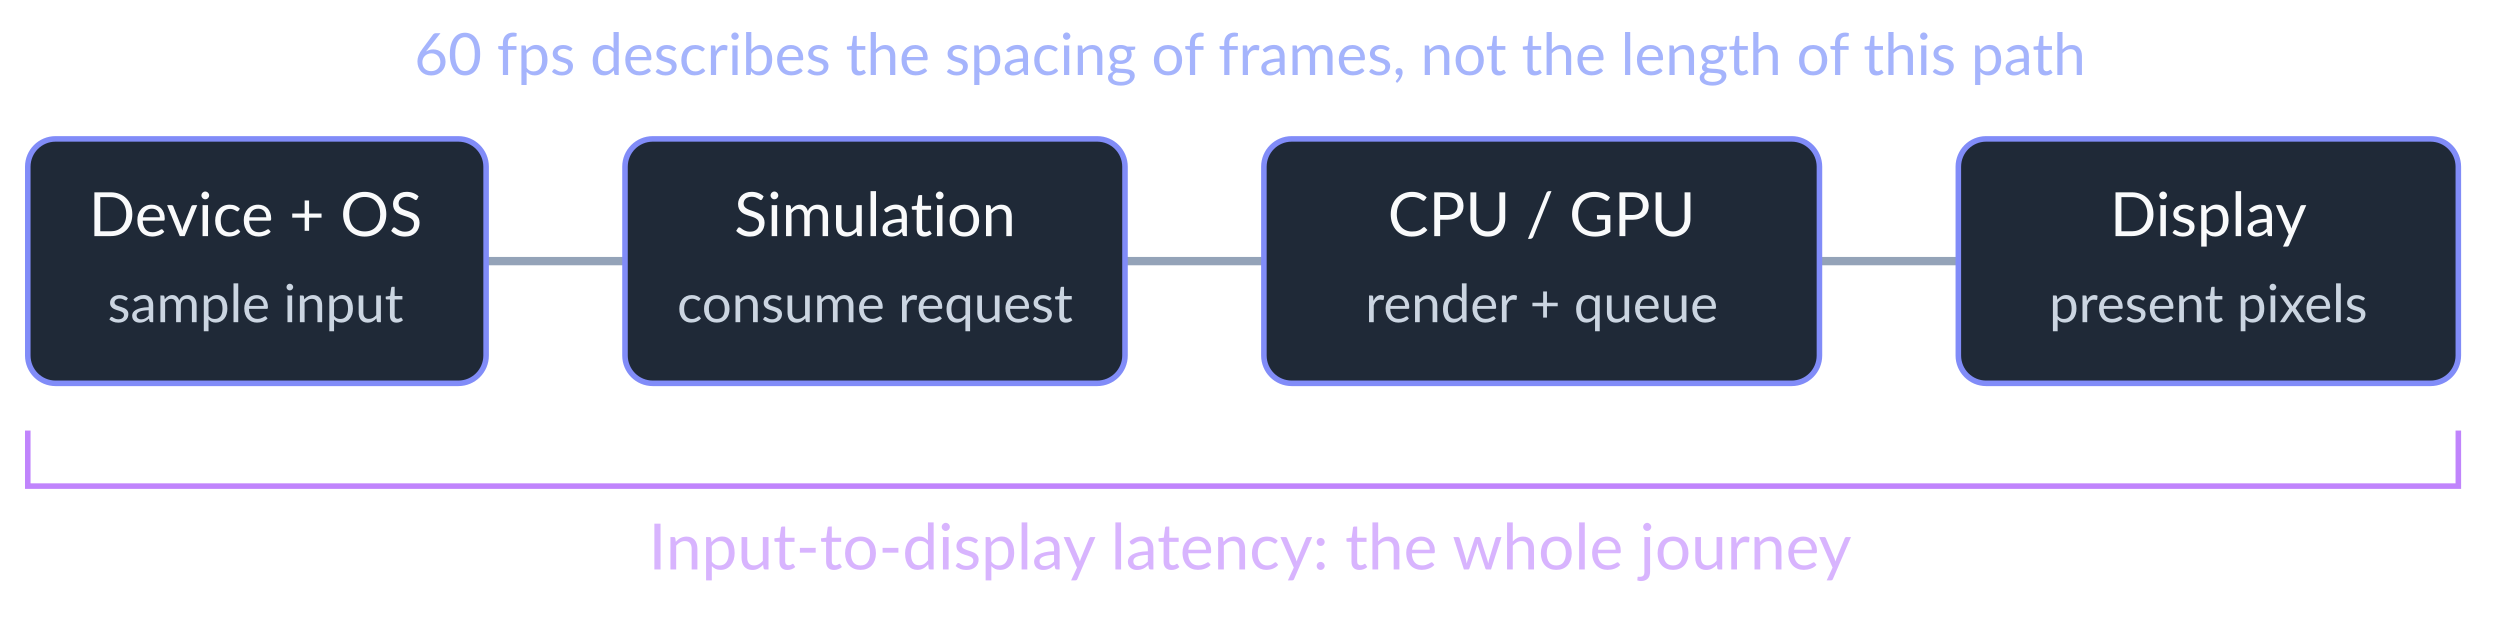
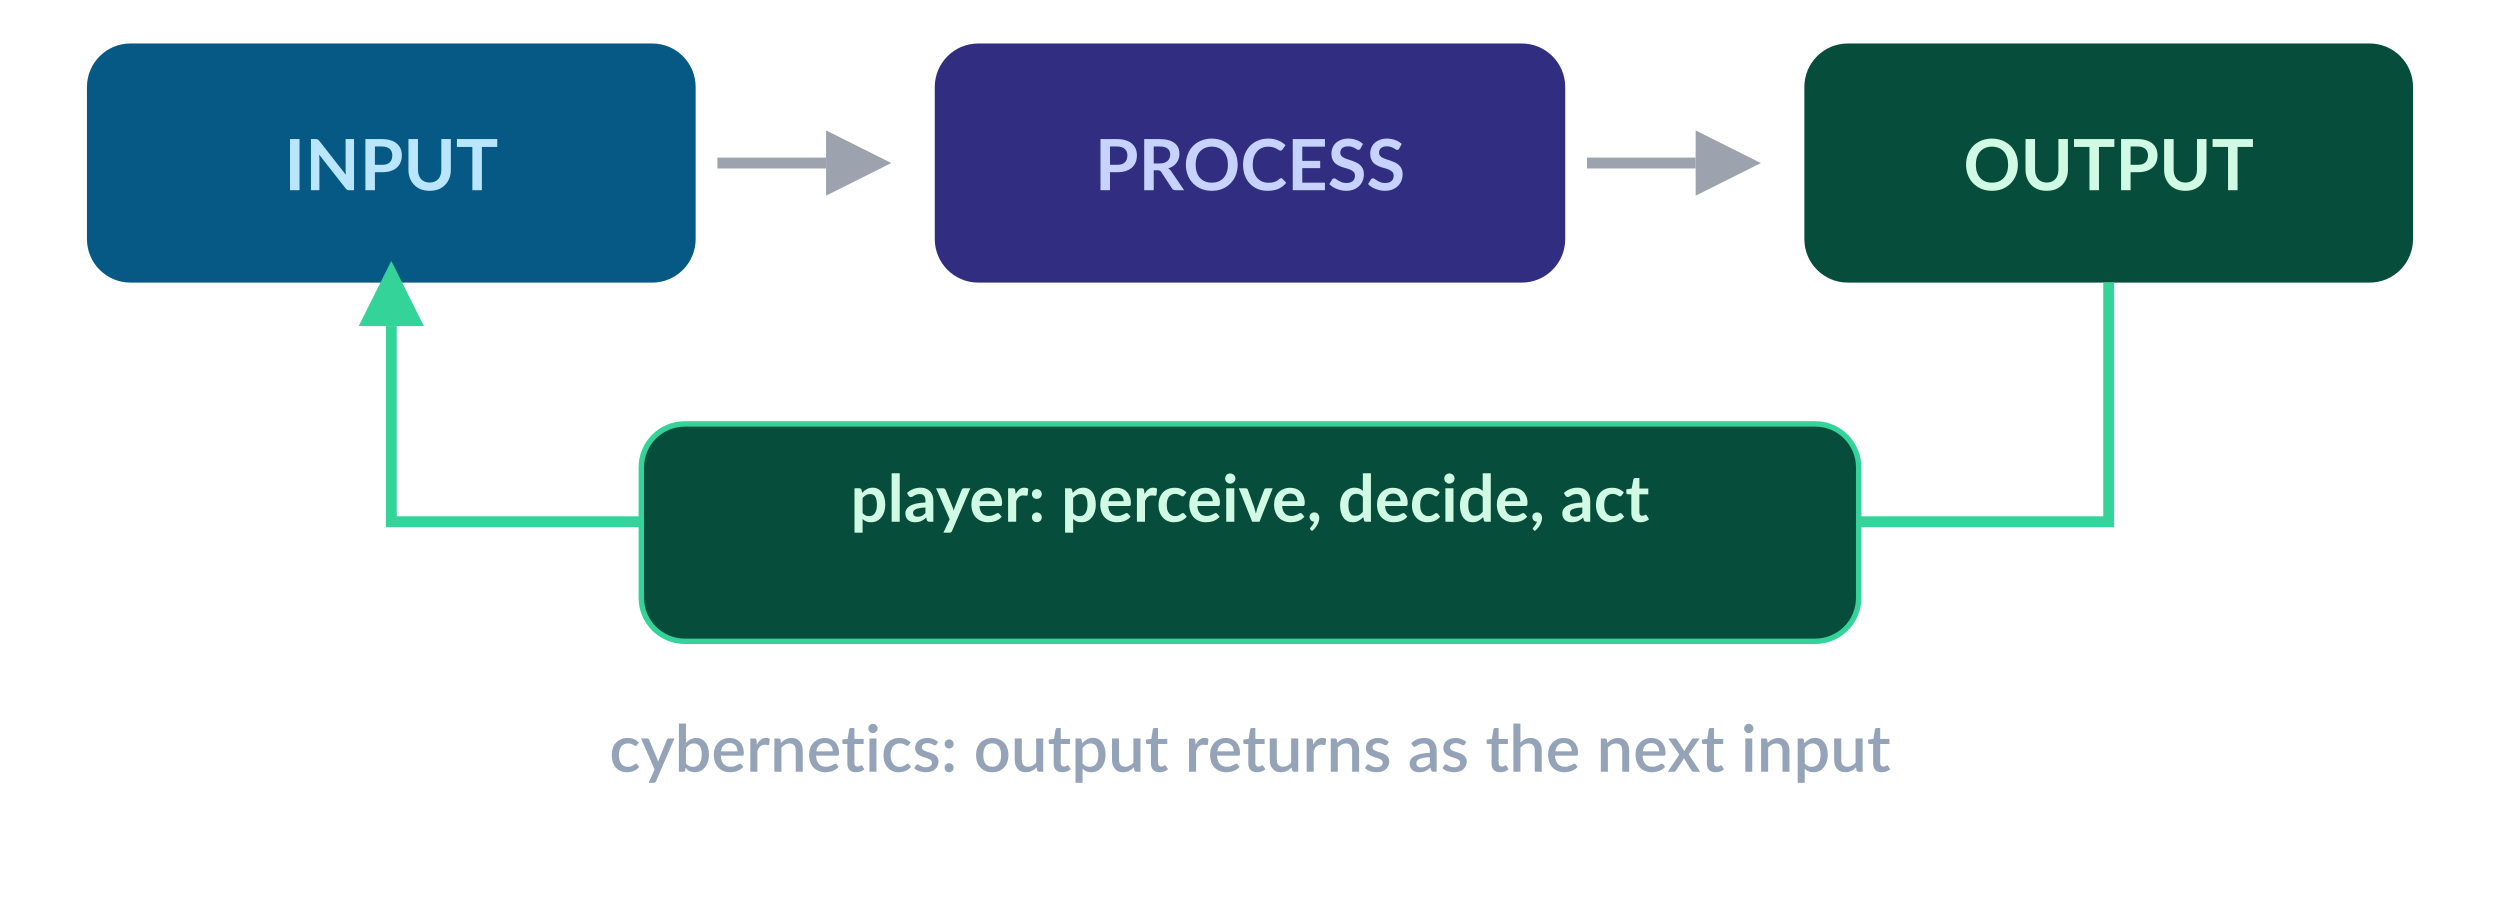
- <svg xmlns="http://www.w3.org/2000/svg" viewBox="0 0 900 230" role="img" aria-labelledby="s9-title s9-desc" font-family="Montserrat, Lato, Segoe UI, sans-serif">
-   <defs>
-     <marker id="s9-arrow" markerWidth="8" markerHeight="8" refX="7" refY="4" orient="auto">
-       <path d="M0 0 L8 4 L0 8" fill="#94A3B8" />
-     </marker>
-   </defs>
-   <path d="M30 94 H865" stroke="#94A3B8" stroke-width="3" marker-end="url(#s9-arrow)" />
-   <g fill="#1F2937" stroke="#818CF8" stroke-width="2">
-     <rect x="10" y="50" width="165" height="88" rx="10" />
-     <rect x="225" y="50" width="180" height="88" rx="10" />
-     <rect x="455" y="50" width="200" height="88" rx="10" />
-     <rect x="705" y="50" width="180" height="88" rx="10" />
-   </g>
-   <g text-anchor="middle" fill="#F9FAFB" font-size="22">
-     <text x="92" y="85">Device + OS</text>
-     <text x="315" y="85">Simulation</text>
-     <text x="555" y="85">CPU / GPU</text>
-     <text x="795" y="85">Display</text>
-   </g>
-   <g text-anchor="middle" fill="#CBD5E1" font-size="19">
-     <text x="92" y="116">sample input</text>
-     <text x="315" y="116">consume request</text>
-     <text x="555" y="116">render + queue</text>
-     <text x="795" y="116">present pixels</text>
-   </g>
-   <path d="M10 155 V175 H885 V155" fill="none" stroke="#C084FC" stroke-width="2" />
-   <text x="450" y="205" text-anchor="middle" font-size="23" fill="#D8B4FE">Input-to-display latency: the whole journey</text>
-   <text x="450" y="27" text-anchor="middle" font-size="21" fill="#A5B4FC">60 fps describes the spacing of frames, not the length of this path</text>
+ <svg xmlns="http://www.w3.org/2000/svg" viewBox="0 0 460 168" font-family="Montserrat, Lato, Segoe UI, sans-serif">
+   <rect x="16" y="8" width="112" height="44" rx="8" fill="#075985" />
+   <text x="72" y="35" font-size="13" font-weight="700" fill="#BAE6FD" text-anchor="middle">INPUT</text>
+   <line x1="132" y1="30" x2="152" y2="30" stroke="#9CA3AF" stroke-width="2" />
+   <polygon points="152,24 164,30 152,36" fill="#9CA3AF" />
+   <rect x="172" y="8" width="116" height="44" rx="8" fill="#312E81" />
+   <text x="230" y="35" font-size="13" font-weight="700" fill="#C7D2FE" text-anchor="middle">PROCESS</text>
+   <line x1="292" y1="30" x2="312" y2="30" stroke="#9CA3AF" stroke-width="2" />
+   <polygon points="312,24 324,30 312,36" fill="#9CA3AF" />
+   <rect x="332" y="8" width="112" height="44" rx="8" fill="#064E3B" />
+   <text x="388" y="35" font-size="13" font-weight="700" fill="#D1FAE5" text-anchor="middle">OUTPUT</text>
+   <path d="M388 52 V96 H72 V60" fill="none" stroke="#34D399" stroke-width="2" />
+   <polygon points="66,60 78,60 72,48" fill="#34D399" />
+   <rect x="118" y="78" width="224" height="40" rx="8" fill="#064E3B" stroke="#34D399" />
+   <text x="230" y="96" font-size="12" font-weight="700" fill="#D1FAE5" text-anchor="middle">player: perceive, decide, act</text>
+   <text x="230" y="142" font-size="12" font-weight="600" fill="#94A3B8" text-anchor="middle">cybernetics: output returns as the next input</text>
</svg>
